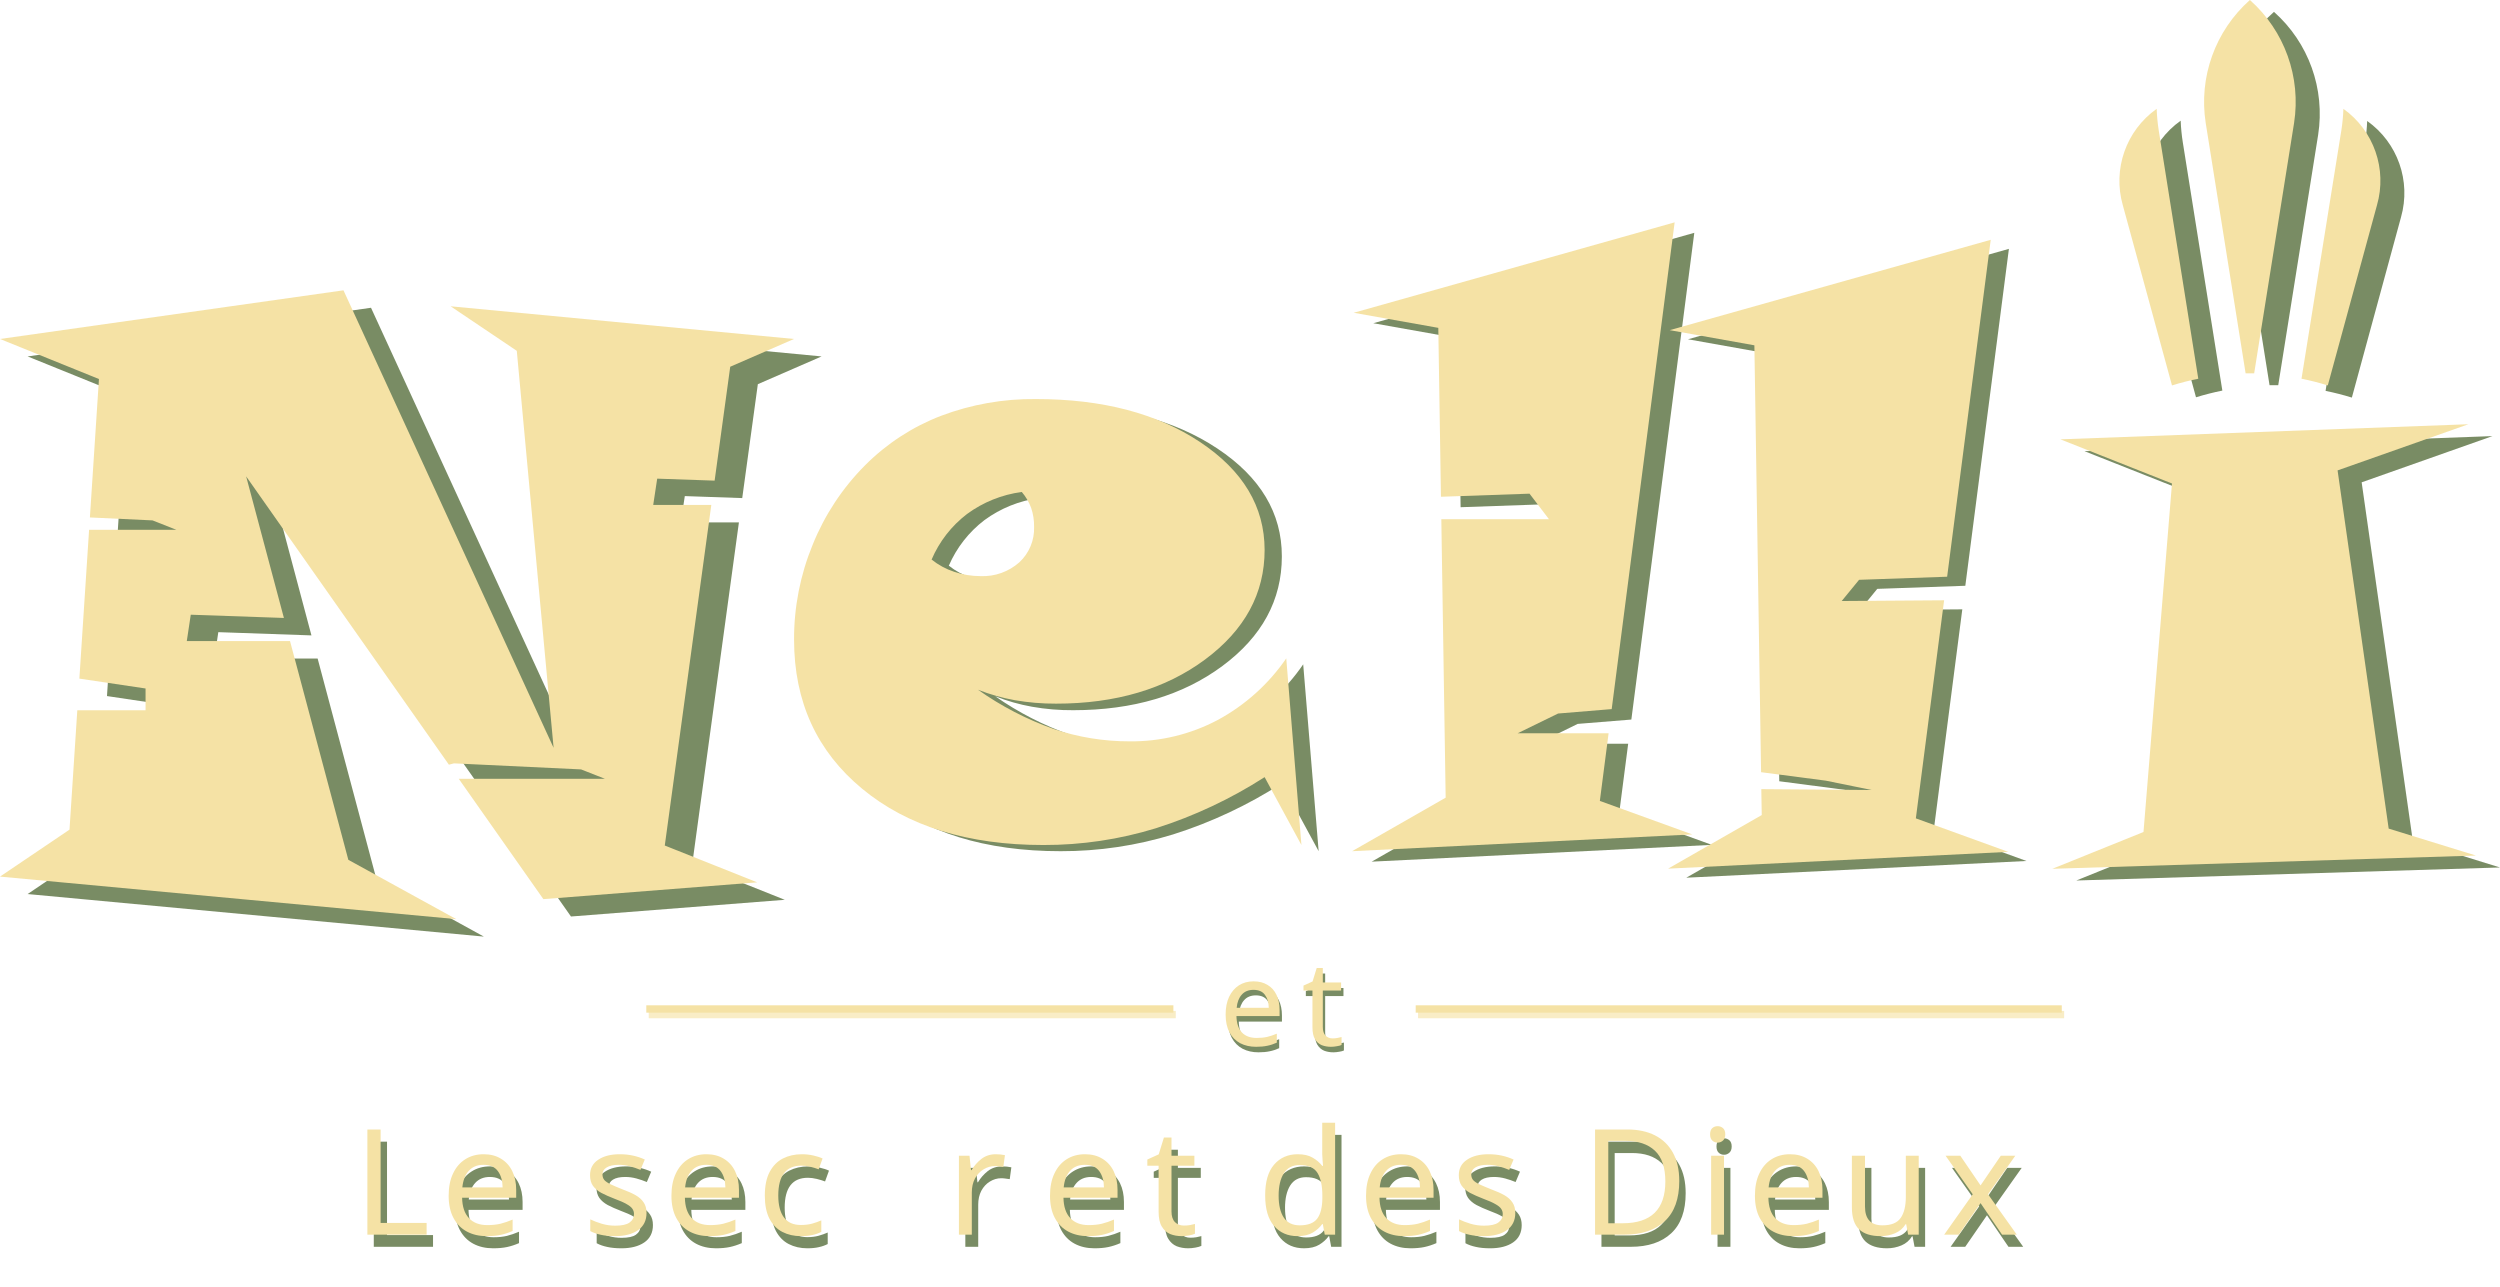
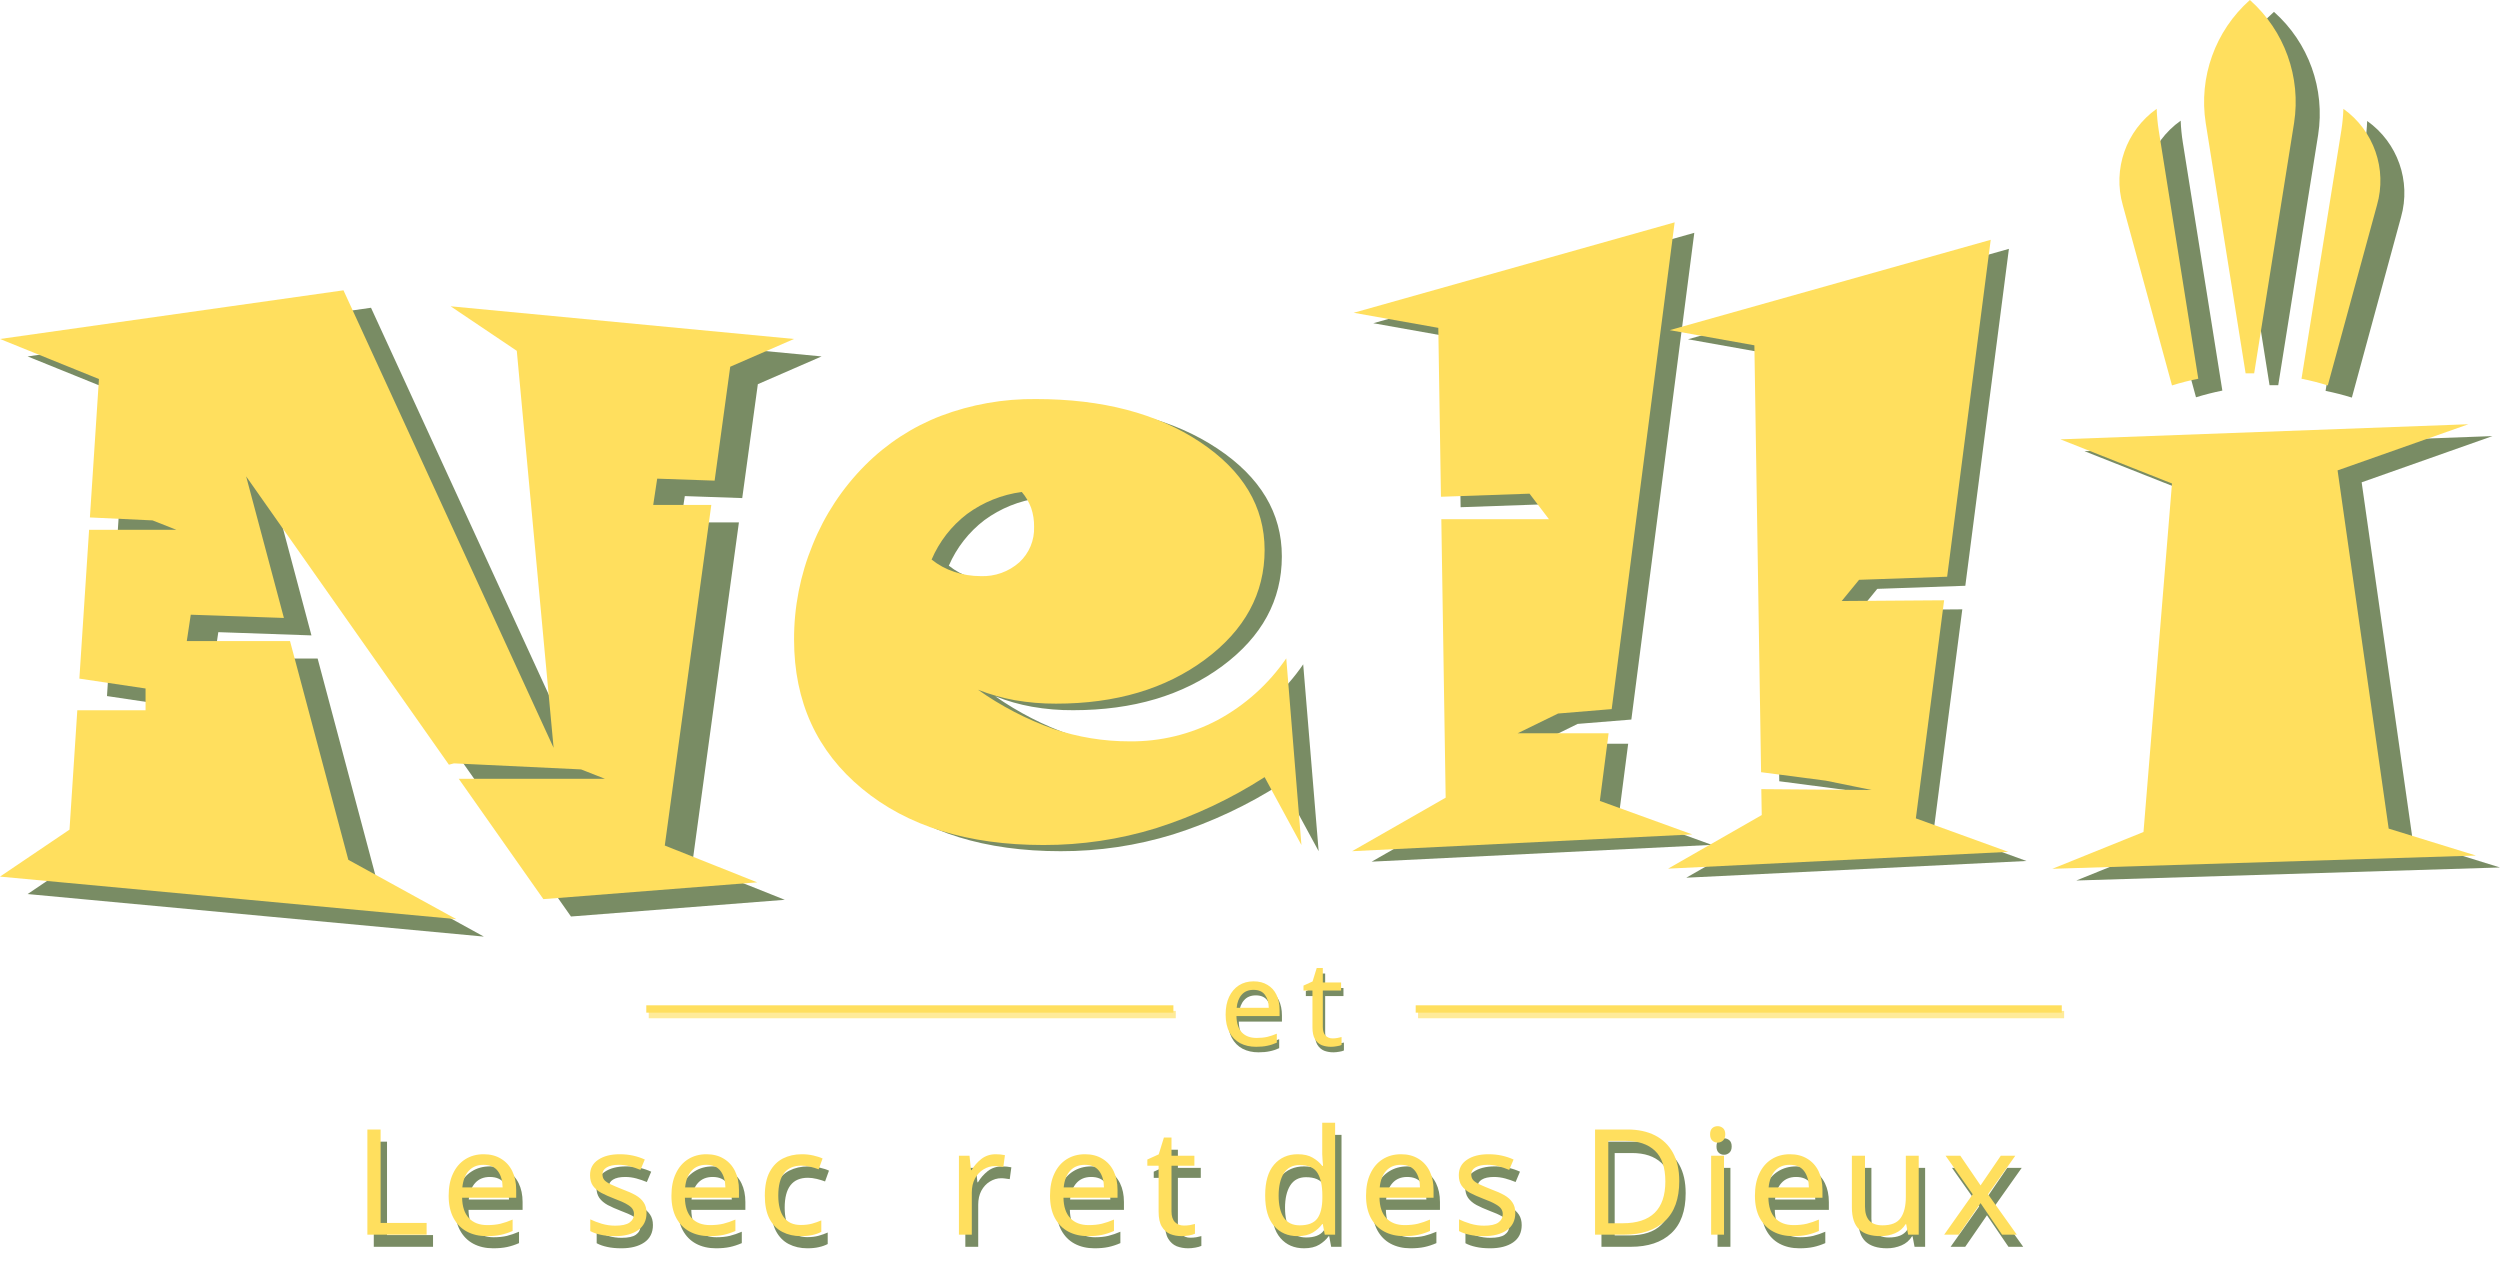
<svg xmlns="http://www.w3.org/2000/svg" viewBox="0 0 339.55 174.78">
  <defs>
-     <style>.cls-1,.cls-11,.cls-4,.cls-5,.cls-9{fill:#2b490a;}.cls-1,.cls-10,.cls-11,.cls-3,.cls-5,.cls-9{opacity:0.63;}.cls-14,.cls-2,.cls-8{fill:#f5e2a5;}.cls-5,.cls-8{font-size:20px;letter-spacing:0.07em;}.cls-11,.cls-14,.cls-5,.cls-8{font-family:SnapITC-Regular, Snap ITC;}.cls-6{letter-spacing:0.06em;}.cls-7{letter-spacing:0.07em;}.cls-10,.cls-9{stroke:#f5e2a5;}.cls-10,.cls-13,.cls-9{stroke-miterlimit:10;}.cls-10,.cls-13{fill:none;}.cls-11,.cls-14{font-size:16px;letter-spacing:0.07em;}.cls-12{letter-spacing:0.07em;}.cls-13{stroke:#f5e2a5;}</style>
+     <style>.cls-1,.cls-11,.cls-4,.cls-5,.cls-9{fill:#2b490a;}.cls-1,.cls-10,.cls-11,.cls-3,.cls-5,.cls-9{opacity:0.63;}.cls-14,.cls-2,.cls-8{fill:#ffdf5e;}.cls-5,.cls-8{font-size:20px;letter-spacing:0.07em;}.cls-11,.cls-14,.cls-5,.cls-8{font-family:SnapITC-Regular, Snap ITC;}.cls-6{letter-spacing:0.06em;}.cls-7{letter-spacing:0.07em;}.cls-10,.cls-9{stroke:#ffdf5e;}.cls-10,.cls-13,.cls-9{stroke-miterlimit:10;}.cls-10,.cls-13{fill:none;}.cls-11,.cls-14{font-size:16px;letter-spacing:0.07em;}.cls-12{letter-spacing:0.07em;}.cls-13{stroke:#ffdf5e;}</style>
  </defs>
  <g id="Calque_2" data-name="Calque 2">
    <g id="Calque_1-2" data-name="Calque 1">
      <path class="cls-1" d="M179.1,115.61l-5-9.22a61.69,61.69,0,0,1-14.77,6.94,51.53,51.53,0,0,1-15.27,2.28q-15.39,0-24.63-7.63t-9.25-20.25a33.6,33.6,0,0,1,2.53-12.85,32.21,32.21,0,0,1,7.14-10.8,29.55,29.55,0,0,1,10.3-6.72,35.26,35.26,0,0,1,12.91-2.28q13.49,0,22.27,5.83t8.77,14.66q0,8.9-8.08,14.89t-20.24,6a31.05,31.05,0,0,1-5.61-.47,25.88,25.88,0,0,1-5-1.42,42.44,42.44,0,0,0,10.25,5.25,32.17,32.17,0,0,0,10.35,1.7,25.12,25.12,0,0,0,11.94-2.89A26.74,26.74,0,0,0,177,90.23ZM128.87,76.83a9.72,9.72,0,0,0,3.07,1.65,11.26,11.26,0,0,0,3.59.59,7.42,7.42,0,0,0,5.26-1.88,6.24,6.24,0,0,0,2.05-4.81,7.72,7.72,0,0,0-.41-2.58,7.25,7.25,0,0,0-1.27-2.16,16.22,16.22,0,0,0-7.45,3A15.52,15.52,0,0,0,128.87,76.83Z" />
      <path class="cls-2" d="M176.76,114.77l-5-9.22A62.08,62.08,0,0,1,157,112.49a51.53,51.53,0,0,1-15.27,2.28q-15.39,0-24.63-7.64t-9.25-20.24A33.56,33.56,0,0,1,110.37,74a32.48,32.48,0,0,1,7.13-10.81,29.47,29.47,0,0,1,10.3-6.71,35.35,35.35,0,0,1,12.92-2.28q13.49,0,22.26,5.83t8.78,14.66q0,8.88-8.08,14.88t-20.24,6a32,32,0,0,1-5.61-.47,26.61,26.61,0,0,1-5-1.42A42.26,42.26,0,0,0,143.08,99a32.12,32.12,0,0,0,10.35,1.69,25,25,0,0,0,11.94-2.89,26.71,26.71,0,0,0,9.33-8.38ZM126.53,76a9.79,9.79,0,0,0,3.06,1.66,11.32,11.32,0,0,0,3.6.59,7.47,7.47,0,0,0,5.26-1.88,6.26,6.26,0,0,0,2-4.82,7.66,7.66,0,0,0-.4-2.57,7.25,7.25,0,0,0-1.27-2.16,16.11,16.11,0,0,0-7.45,3A15.4,15.4,0,0,0,126.53,76Z" />
      <polygon class="cls-1" points="100.36 70.95 92.47 70.95 93.01 67.38 100.81 67.65 102.93 52.18 111.59 48.41 64.94 43.97 73.94 50.02 78.94 103.94 50.39 41.8 3.75 48.41 17.19 53.85 15.96 72.64 24.46 73.05 27.71 74.32 15.85 74.32 14.53 94.54 23.51 95.88 23.51 98.83 14.25 98.83 13.19 115.05 3.75 121.43 65.72 127.21 51.06 119.15 43.14 89.44 29.12 89.44 29.65 85.86 42.3 86.3 37.18 67.07 64.72 106.23 65.41 106.05 82.67 106.87 85.92 108.14 66.06 108.14 77.55 124.48 106.59 122.21 94.04 117.21 100.36 70.95" />
      <polygon class="cls-2" points="96.61 68.58 88.72 68.58 89.26 65.01 97.06 65.28 99.18 49.81 107.84 46.04 61.2 41.6 70.19 47.65 75.19 101.57 46.65 39.43 0 46.04 13.44 51.48 12.21 70.28 20.72 70.68 23.96 71.96 12.1 71.96 10.78 92.17 19.77 93.51 19.77 96.47 10.5 96.47 9.44 112.68 0 119.06 61.97 124.84 47.31 116.78 39.39 87.07 25.37 87.07 25.91 83.49 38.56 83.93 33.43 64.7 60.97 103.86 61.66 103.68 78.92 104.5 82.17 105.78 62.31 105.78 73.8 122.12 102.84 119.84 90.29 114.84 96.61 68.58" />
      <polygon class="cls-1" points="221.14 101.01 208.8 101.01 214.28 98.32 221.57 97.73 230.12 31.62 186.52 43.9 198.02 45.95 198.38 68.89 210.41 68.47 213.04 71.94 198.43 71.94 199.02 109.76 186.3 117.03 232.5 114.75 219.95 110.2 221.14 101.01" />
      <polygon class="cls-2" points="218.48 99.59 206.13 99.59 211.62 96.91 218.9 96.31 227.45 30.2 183.86 42.48 195.35 44.53 195.71 67.47 207.74 67.05 210.38 70.52 195.76 70.52 196.35 108.34 183.64 115.61 229.84 113.33 217.29 108.78 218.48 99.59" />
      <polygon class="cls-1" points="266.52 82.76 252.61 82.87 254.97 79.98 266.93 79.56 272.85 33.8 229.26 46.08 240.75 48.13 241.66 106.11 250.45 107.26 256.69 108.53 241.7 108.42 241.75 111.94 229.03 119.21 275.24 116.94 262.69 112.38 266.52 82.76" />
      <polygon class="cls-2" points="264.05 81.53 250.14 81.63 252.5 78.75 264.46 78.33 270.38 32.57 226.78 44.84 238.28 46.9 239.19 104.88 247.98 106.03 254.22 107.3 239.22 107.18 239.28 110.7 226.56 117.98 272.76 115.7 260.21 111.15 264.05 81.53" />
      <g class="cls-3">
        <path class="cls-4" d="M339.55,117.82,282,119.59l12.38-5,3.89-47.31-15.16-6,55.42-2.05-17.77,6.28,6.94,48.64Z" />
        <path class="cls-4" d="M326.11,29.48,319.43,54a36.6,36.6,0,0,0-3.57-.91l5.37-33.71a27,27,0,0,0,.28-2.95A12,12,0,0,1,326.11,29.48ZM308.85,1.61a18.53,18.53,0,0,1,6,16.71l-5.42,34h-1.18l-5.42-34A18.48,18.48,0,0,1,308.85,1.61ZM296.18,16.39a24.75,24.75,0,0,0,.29,2.95l5.37,33.71a36.79,36.79,0,0,0-3.58.91l-6.67-24.48A12,12,0,0,1,296.18,16.39Z" />
      </g>
      <path class="cls-2" d="M336.28,116.2,278.75,118l12.38-5L295,65.67l-15.16-6,55.42-2.05-17.77,6.27,6.94,48.65Z" />
      <path class="cls-2" d="M322.84,27.87l-6.68,24.48a33.33,33.33,0,0,0-3.57-.91L318,17.72a24.36,24.36,0,0,0,.28-2.94A12,12,0,0,1,322.84,27.87ZM305.58,0a18.53,18.53,0,0,1,6,16.71l-5.42,34H305l-5.42-34A18.53,18.53,0,0,1,305.58,0ZM292.92,14.78a24.36,24.36,0,0,0,.28,2.94l5.37,33.72a33.33,33.33,0,0,0-3.57.91l-6.68-24.48A12,12,0,0,1,292.92,14.78Z" />
      <text class="cls-5" transform="translate(48.83 169.34)">Le sec<tspan class="cls-6" x="80.58" y="0">r</tspan>
        <tspan class="cls-7" x="93.56" y="0">e</tspan>
        <tspan x="107.56" y="0">t des Dieux</tspan>
      </text>
      <text class="cls-8" transform="translate(47.96 167.69)">Le sec<tspan class="cls-6" x="80.58" y="0">r</tspan>
        <tspan class="cls-7" x="93.56" y="0">e</tspan>
        <tspan x="107.56" y="0">t des Dieux</tspan>
      </text>
      <line class="cls-9" x1="88.11" y1="137.8" x2="159.69" y2="137.8" />
      <line class="cls-10" x1="192.6" y1="137.8" x2="280.35" y2="137.8" />
      <text class="cls-11" transform="translate(165.91 142.77)">e<tspan class="cls-12" x="11.2" y="0">t</tspan>
      </text>
      <line class="cls-13" x1="87.78" y1="137.04" x2="159.37" y2="137.04" />
      <line class="cls-13" x1="192.28" y1="137.04" x2="280.03" y2="137.04" />
      <text class="cls-14" transform="translate(165.59 142.02)">e<tspan class="cls-12" x="11.2" y="0">t</tspan>
      </text>
    </g>
  </g>
</svg>
